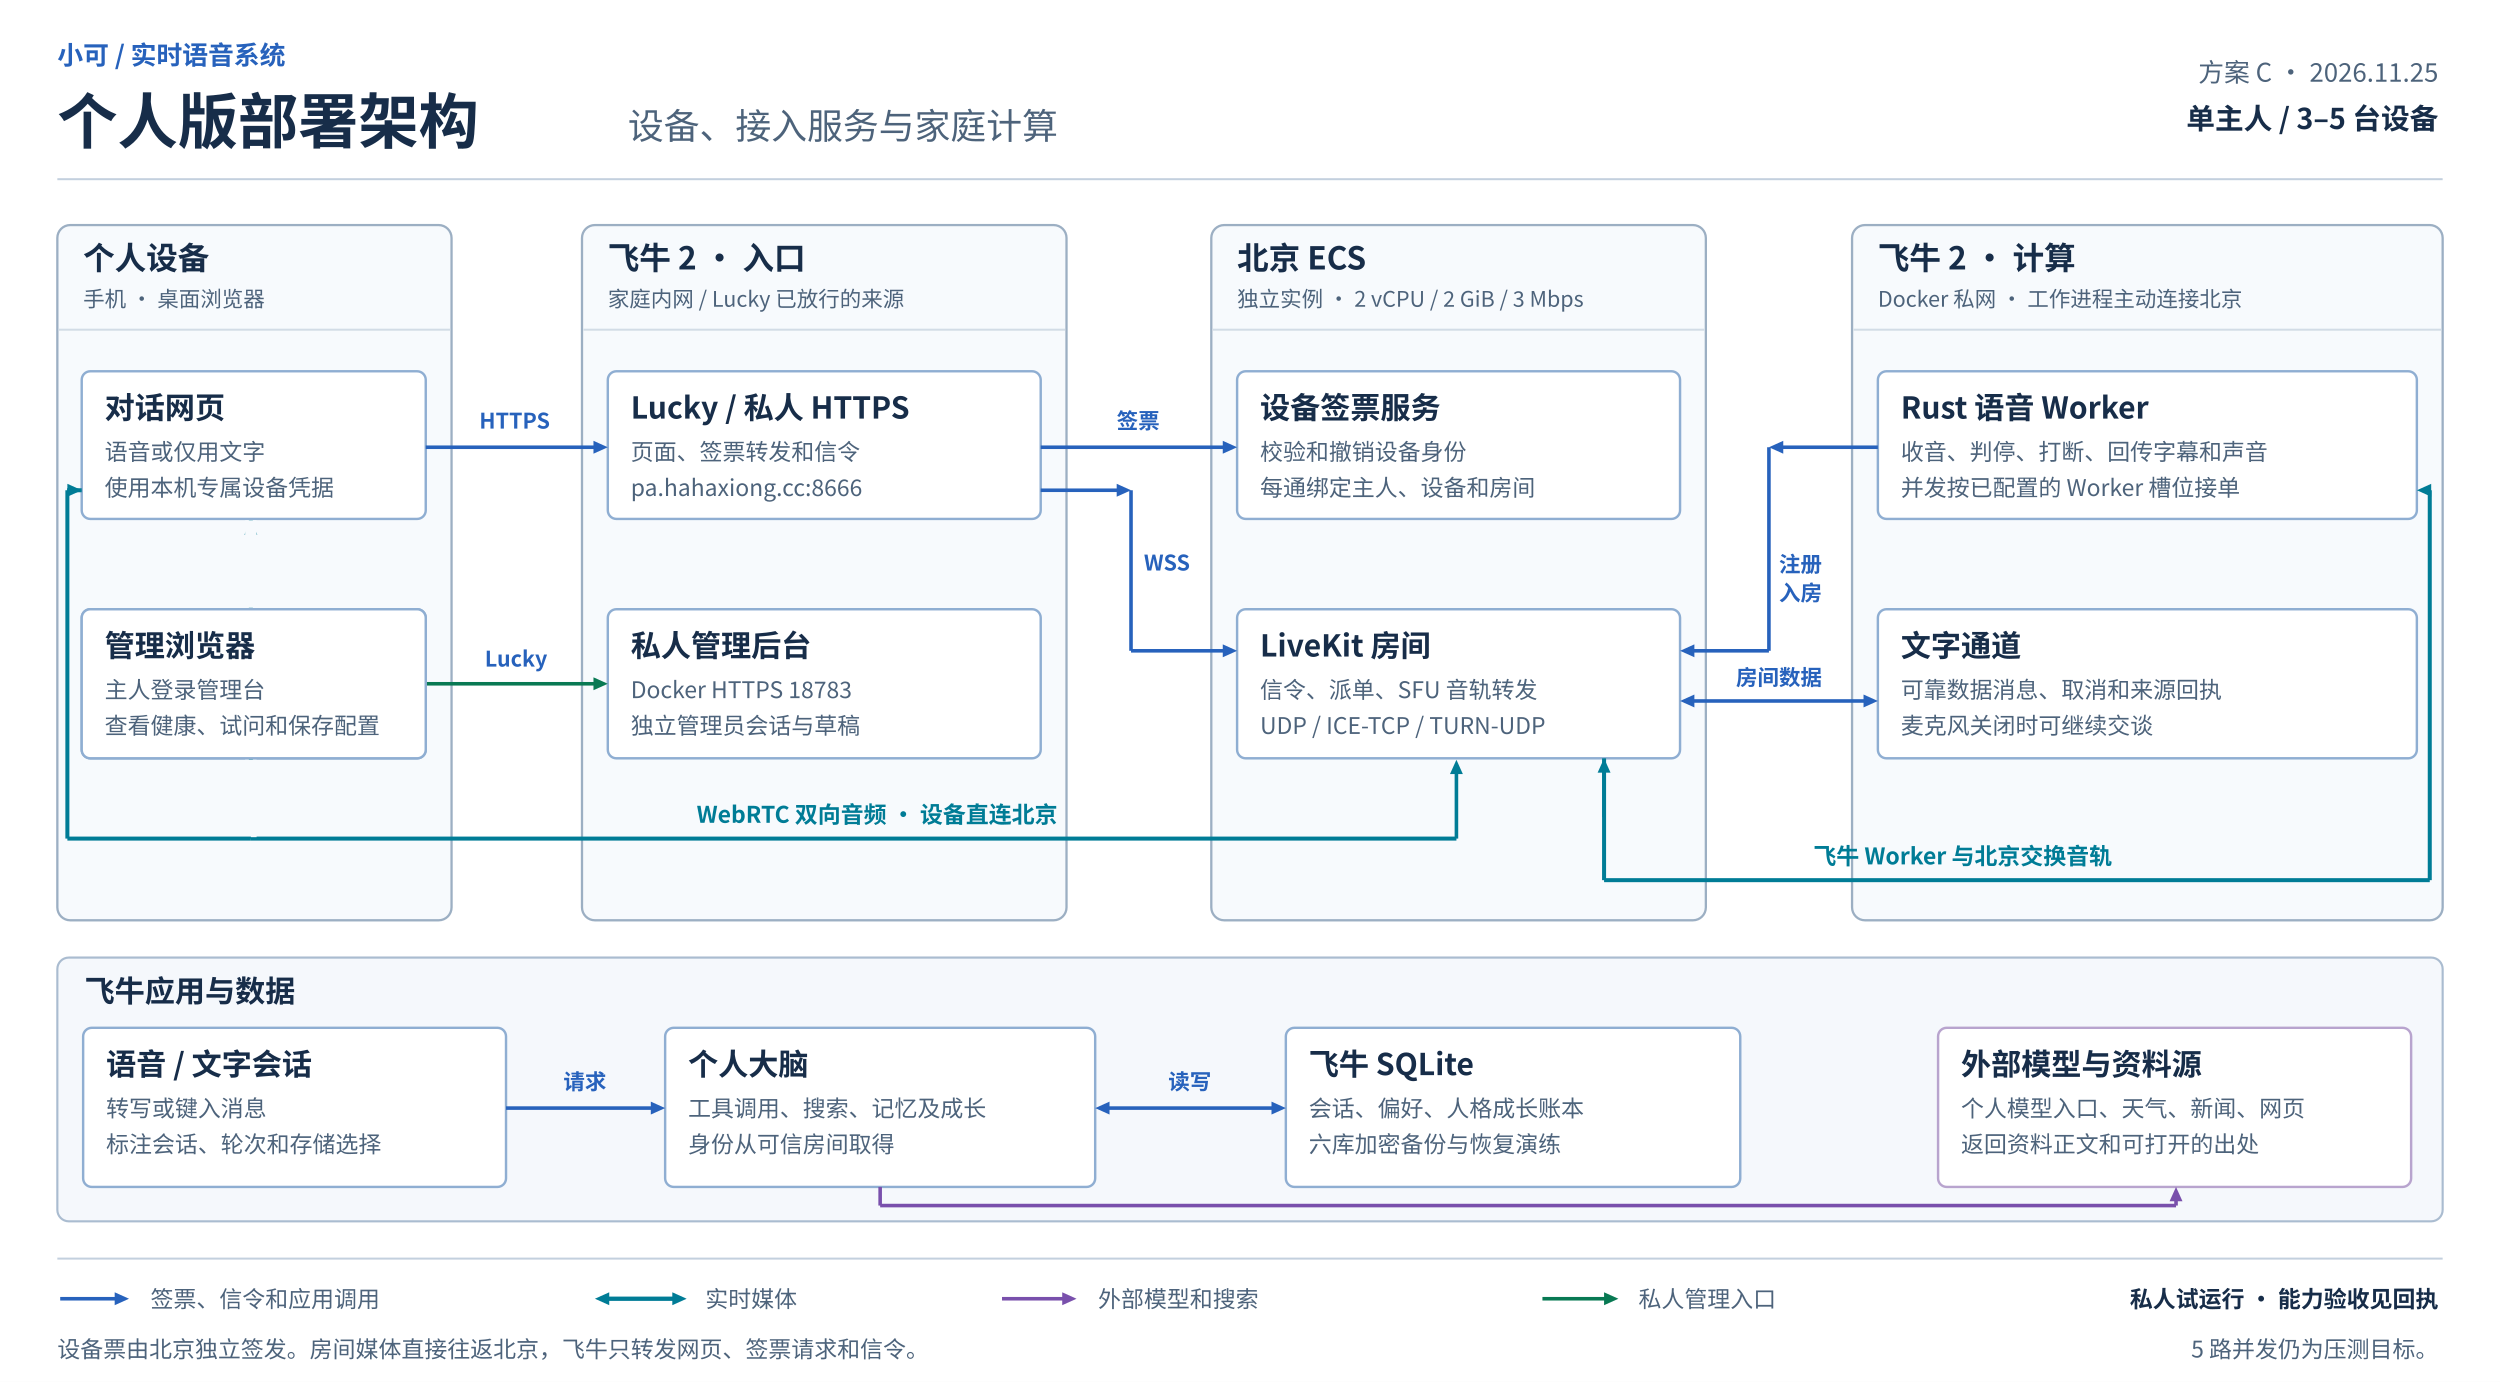
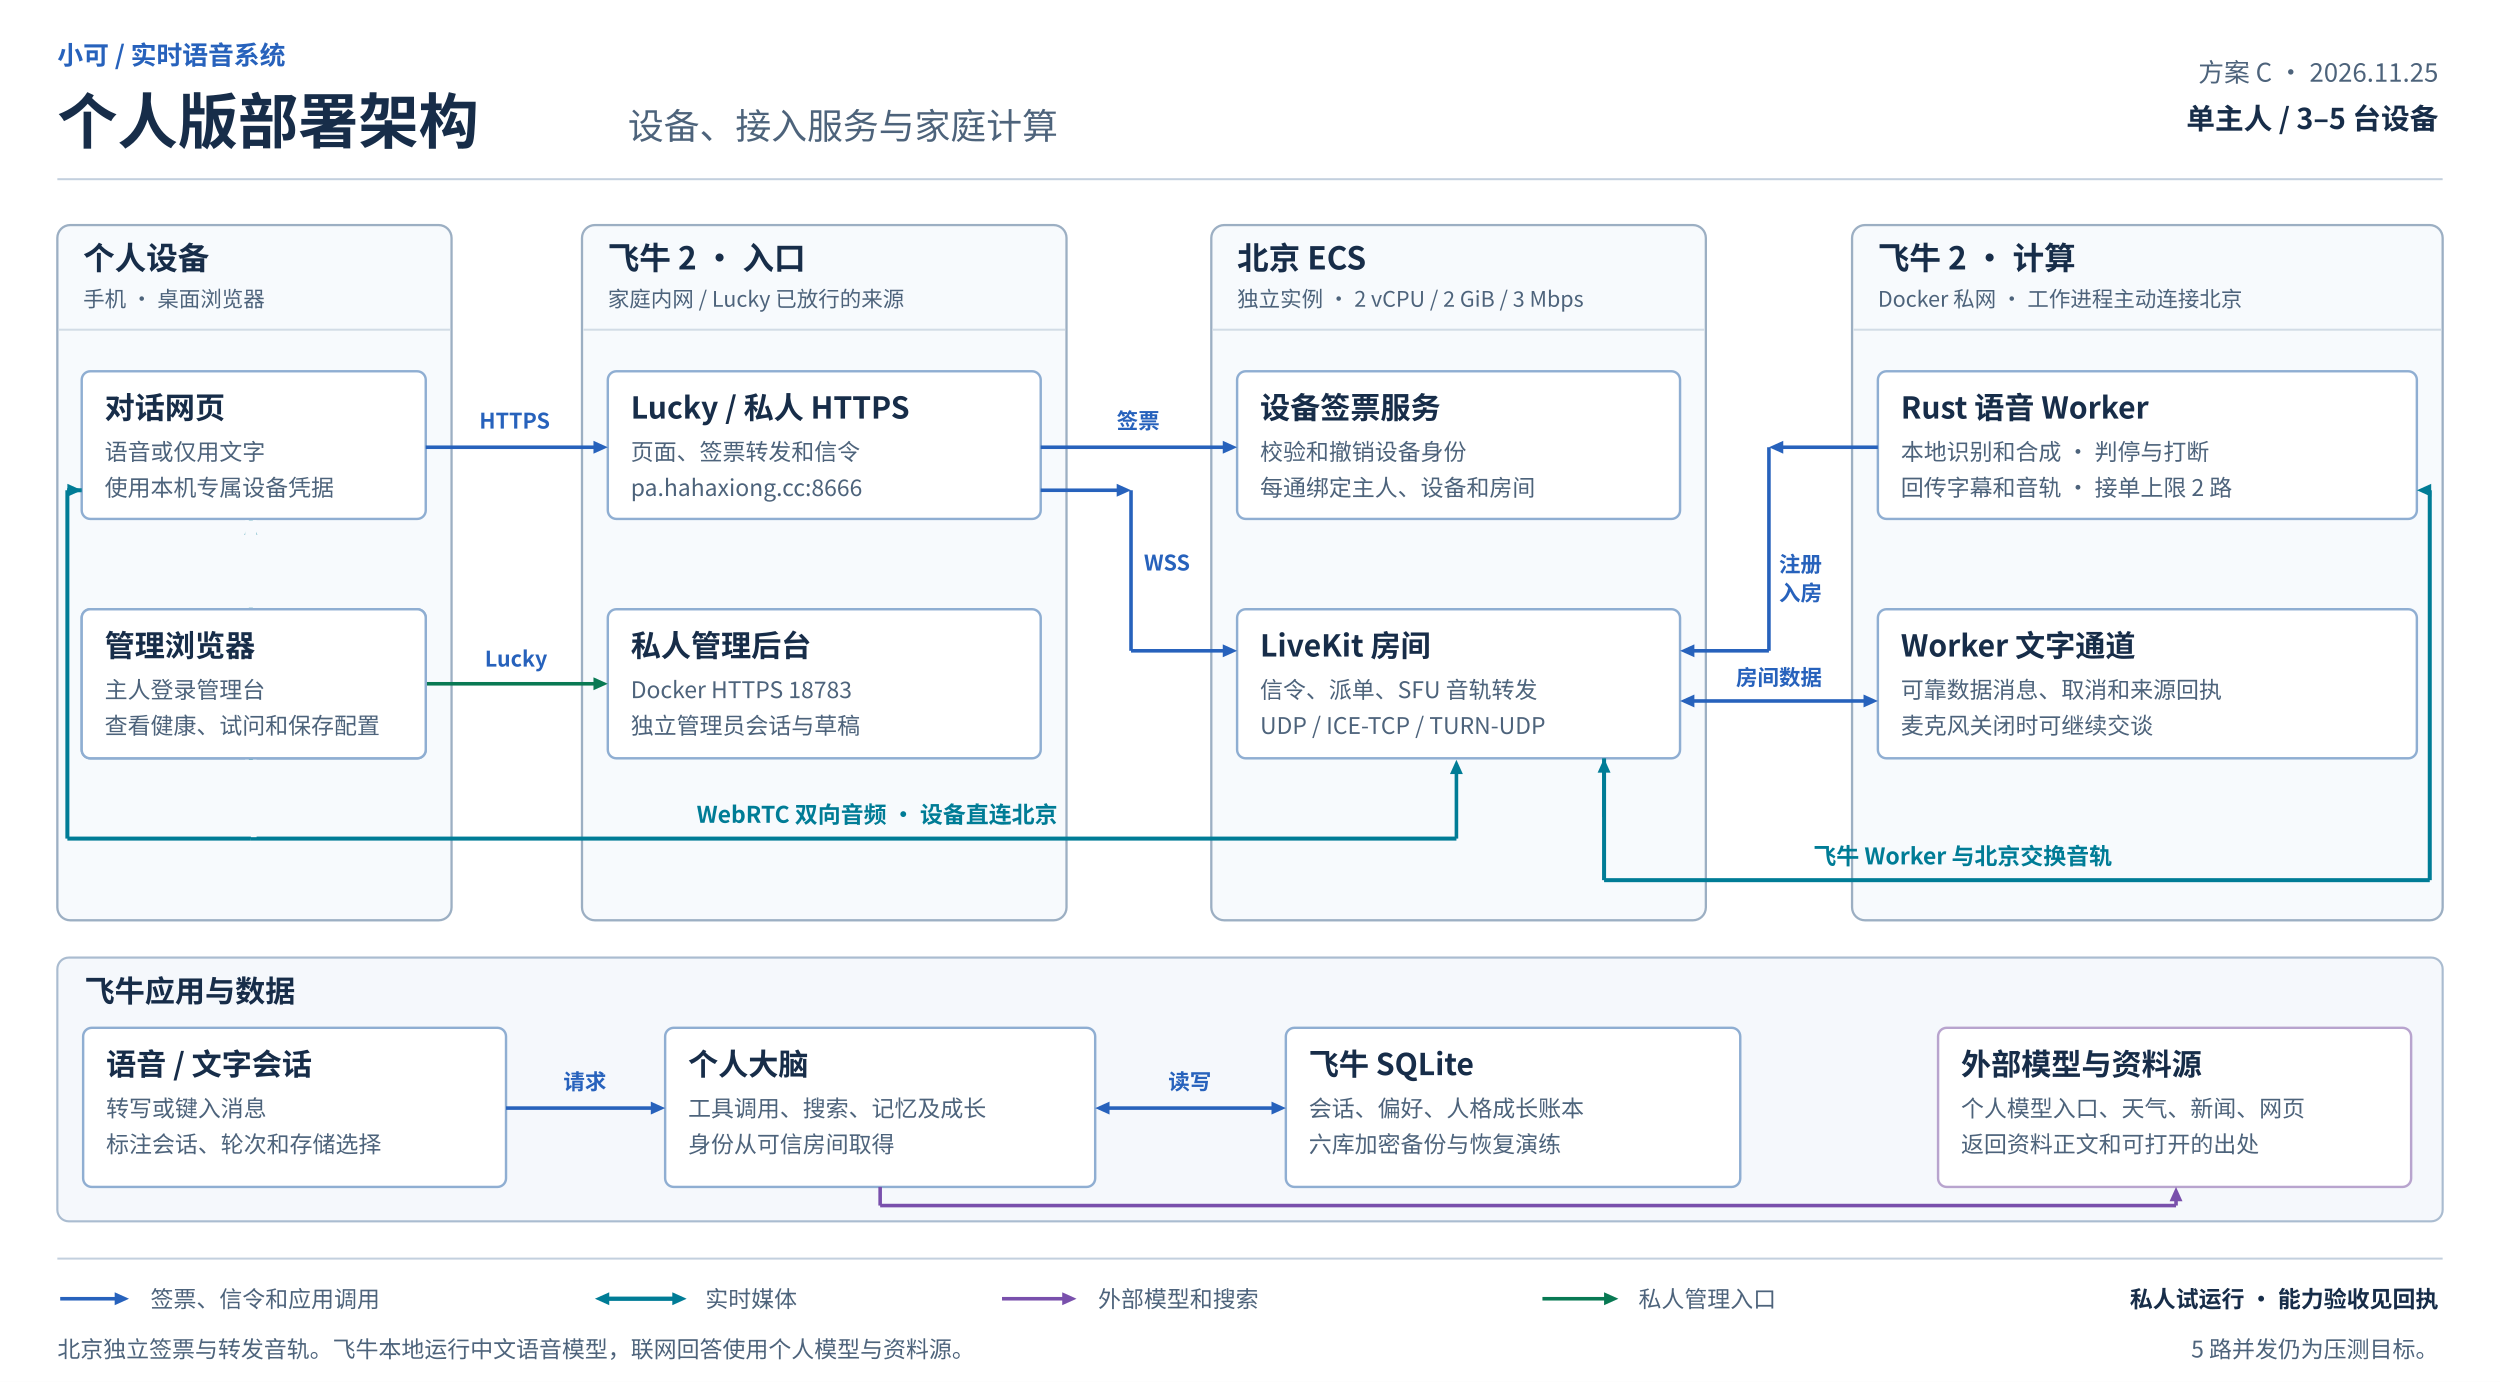
<svg xmlns="http://www.w3.org/2000/svg" width="1744" height="964" viewBox="0 0 1744 964">
  <rect x="0" y="0" width="1744" height="964" rx="0" fill="white" stroke="none" stroke-width="1.5" stroke-dasharray="none" />
  <text x="40" y="45" font-family="Noto Sans CJK SC, sans-serif" font-size="18" font-weight="650" text-anchor="start" fill="#2762BC">小可   /   实时语音系统</text>
  <text x="40" y="100" font-family="Noto Sans CJK SC, sans-serif" font-size="42" font-weight="750" text-anchor="start" fill="#172D49">个人版部署架构</text>
  <text x="438" y="97" font-family="Noto Sans CJK SC, sans-serif" font-size="25" font-weight="480" text-anchor="start" fill="#4D637B">设备、接入服务与家庭计算</text>
  <text x="1701" y="57" font-family="Noto Sans CJK SC, sans-serif" font-size="18" font-weight="540" text-anchor="end" fill="#4D637B">方案 C  ·  2026.11.25</text>
  <text x="1701" y="90" font-family="Noto Sans CJK SC, sans-serif" font-size="20" font-weight="620" text-anchor="end" fill="#172D49">单主人  /  3–5 台设备</text>
  <line x1="40" y1="125" x2="1704" y2="125" stroke="#C3D0DE" stroke-width="1.4" />
  <rect x="40" y="157" width="275" height="485" rx="9" fill="#F7FAFD" stroke="#9CAFC3" stroke-width="1.6" stroke-dasharray="none" />
  <text x="58" y="188" font-family="Noto Sans CJK SC, sans-serif" font-size="22" font-weight="700" text-anchor="start" fill="#172D49">个人设备</text>
  <text x="58" y="214" font-family="Noto Sans CJK SC, sans-serif" font-size="15" font-weight="400" text-anchor="start" fill="#4D637B">手机 · 桌面浏览器</text>
  <line x1="41" y1="230" x2="314" y2="230" stroke="#D2DCE6" stroke-width="1.4" />
  <rect x="406" y="157" width="338" height="485" rx="9" fill="#F7FAFD" stroke="#9CAFC3" stroke-width="1.6" stroke-dasharray="none" />
  <text x="424" y="188" font-family="Noto Sans CJK SC, sans-serif" font-size="22" font-weight="700" text-anchor="start" fill="#172D49">飞牛 2 · 入口</text>
  <text x="424" y="214" font-family="Noto Sans CJK SC, sans-serif" font-size="15" font-weight="400" text-anchor="start" fill="#4D637B">家庭内网 / Lucky 已放行的来源</text>
  <line x1="407" y1="230" x2="743" y2="230" stroke="#D2DCE6" stroke-width="1.4" />
  <rect x="845" y="157" width="345" height="485" rx="9" fill="#F7FAFD" stroke="#9CAFC3" stroke-width="1.6" stroke-dasharray="none" />
  <text x="863" y="188" font-family="Noto Sans CJK SC, sans-serif" font-size="22" font-weight="700" text-anchor="start" fill="#172D49">北京 ECS</text>
  <text x="863" y="214" font-family="Noto Sans CJK SC, sans-serif" font-size="15" font-weight="400" text-anchor="start" fill="#4D637B">独立实例 · 2 vCPU / 2 GiB / 3 Mbps</text>
  <line x1="846" y1="230" x2="1189" y2="230" stroke="#D2DCE6" stroke-width="1.4" />
  <rect x="1292" y="157" width="412" height="485" rx="9" fill="#F7FAFD" stroke="#9CAFC3" stroke-width="1.6" stroke-dasharray="none" />
  <text x="1310" y="188" font-family="Noto Sans CJK SC, sans-serif" font-size="22" font-weight="700" text-anchor="start" fill="#172D49">飞牛 2 · 计算</text>
  <text x="1310" y="214" font-family="Noto Sans CJK SC, sans-serif" font-size="15" font-weight="400" text-anchor="start" fill="#4D637B">Docker 私网 · 工作进程主动连接北京</text>
  <line x1="1293" y1="230" x2="1703" y2="230" stroke="#D2DCE6" stroke-width="1.4" />
  <rect x="57" y="259" width="240" height="103" rx="6" fill="white" stroke="#8FAED2" stroke-width="1.7" stroke-dasharray="none" />
  <text x="73" y="292" font-family="Noto Sans CJK SC, sans-serif" font-size="21" font-weight="700" text-anchor="start" fill="#172D49">对话网页</text>
  <text x="73" y="321" font-family="Noto Sans CJK SC, sans-serif" font-size="16" font-weight="400" text-anchor="start" fill="#4D637B">语音或仅用文字</text>
  <text x="73" y="346" font-family="Noto Sans CJK SC, sans-serif" font-size="16" font-weight="400" text-anchor="start" fill="#4D637B">使用本机专属设备凭据</text>
  <rect x="57" y="425" width="240" height="104" rx="6" fill="white" stroke="#8FAED2" stroke-width="1.7" stroke-dasharray="none" />
  <text x="73" y="458" font-family="Noto Sans CJK SC, sans-serif" font-size="21" font-weight="700" text-anchor="start" fill="#172D49">管理浏览器</text>
  <text x="73" y="487" font-family="Noto Sans CJK SC, sans-serif" font-size="16" font-weight="400" text-anchor="start" fill="#4D637B">主人登录管理台</text>
  <text x="73" y="512" font-family="Noto Sans CJK SC, sans-serif" font-size="16" font-weight="400" text-anchor="start" fill="#4D637B">查看健康、试问和保存配置</text>
  <rect x="424" y="259" width="302" height="103" rx="6" fill="white" stroke="#8FAED2" stroke-width="1.7" stroke-dasharray="none" />
  <text x="440" y="292" font-family="Noto Sans CJK SC, sans-serif" font-size="21" font-weight="700" text-anchor="start" fill="#172D49">Lucky / 私人 HTTPS</text>
  <text x="440" y="321" font-family="Noto Sans CJK SC, sans-serif" font-size="16" font-weight="400" text-anchor="start" fill="#4D637B">页面、签票转发和信令</text>
  <text x="440" y="346" font-family="Noto Sans CJK SC, sans-serif" font-size="16" font-weight="400" text-anchor="start" fill="#4D637B">pa.hahaxiong.cc:8666</text>
  <rect x="424" y="425" width="302" height="104" rx="6" fill="white" stroke="#8FAED2" stroke-width="1.7" stroke-dasharray="none" />
  <text x="440" y="458" font-family="Noto Sans CJK SC, sans-serif" font-size="21" font-weight="700" text-anchor="start" fill="#172D49">私人管理后台</text>
  <text x="440" y="487" font-family="Noto Sans CJK SC, sans-serif" font-size="16" font-weight="400" text-anchor="start" fill="#4D637B">Docker HTTPS 18783</text>
  <text x="440" y="512" font-family="Noto Sans CJK SC, sans-serif" font-size="16" font-weight="400" text-anchor="start" fill="#4D637B">独立管理员会话与草稿</text>
  <rect x="863" y="259" width="309" height="103" rx="6" fill="white" stroke="#8FAED2" stroke-width="1.7" stroke-dasharray="none" />
  <text x="879" y="292" font-family="Noto Sans CJK SC, sans-serif" font-size="21" font-weight="700" text-anchor="start" fill="#172D49">设备签票服务</text>
  <text x="879" y="321" font-family="Noto Sans CJK SC, sans-serif" font-size="16" font-weight="400" text-anchor="start" fill="#4D637B">校验和撤销设备身份</text>
  <text x="879" y="346" font-family="Noto Sans CJK SC, sans-serif" font-size="16" font-weight="400" text-anchor="start" fill="#4D637B">每通绑定主人、设备和房间</text>
  <rect x="863" y="425" width="309" height="104" rx="6" fill="white" stroke="#8FAED2" stroke-width="1.7" stroke-dasharray="none" />
  <text x="879" y="458" font-family="Noto Sans CJK SC, sans-serif" font-size="21" font-weight="700" text-anchor="start" fill="#172D49">LiveKit 房间</text>
  <text x="879" y="487" font-family="Noto Sans CJK SC, sans-serif" font-size="16" font-weight="400" text-anchor="start" fill="#4D637B">信令、派单、SFU 音轨转发</text>
  <text x="879" y="512" font-family="Noto Sans CJK SC, sans-serif" font-size="16" font-weight="400" text-anchor="start" fill="#4D637B">UDP / ICE-TCP / TURN-UDP</text>
  <rect x="1310" y="259" width="376" height="103" rx="6" fill="white" stroke="#8FAED2" stroke-width="1.7" stroke-dasharray="none" />
  <text x="1326" y="292" font-family="Noto Sans CJK SC, sans-serif" font-size="21" font-weight="700" text-anchor="start" fill="#172D49">Rust 语音 Worker</text>
-   <text x="1326" y="321" font-family="Noto Sans CJK SC, sans-serif" font-size="16" font-weight="400" text-anchor="start" fill="#4D637B">收音、判停、打断、回传字幕和声音</text>
-   <text x="1326" y="346" font-family="Noto Sans CJK SC, sans-serif" font-size="16" font-weight="400" text-anchor="start" fill="#4D637B">并发按已配置的 Worker 槽位接单</text>
+   <text x="1326" y="321" font-family="Noto Sans CJK SC, sans-serif" font-size="16" font-weight="400" text-anchor="start" fill="#4D637B">本地识别和合成 · 判停与打断</text>
+   <text x="1326" y="346" font-family="Noto Sans CJK SC, sans-serif" font-size="16" font-weight="400" text-anchor="start" fill="#4D637B">回传字幕和音轨 · 接单上限 2 路</text>
  <rect x="1310" y="425" width="376" height="104" rx="6" fill="white" stroke="#8FAED2" stroke-width="1.7" stroke-dasharray="none" />
-   <text x="1326" y="458" font-family="Noto Sans CJK SC, sans-serif" font-size="21" font-weight="700" text-anchor="start" fill="#172D49">文字通道</text>
+   <text x="1326" y="458" font-family="Noto Sans CJK SC, sans-serif" font-size="21" font-weight="700" text-anchor="start" fill="#172D49">Worker 文字通道</text>
  <text x="1326" y="487" font-family="Noto Sans CJK SC, sans-serif" font-size="16" font-weight="400" text-anchor="start" fill="#4D637B">可靠数据消息、取消和来源回执</text>
  <text x="1326" y="512" font-family="Noto Sans CJK SC, sans-serif" font-size="16" font-weight="400" text-anchor="start" fill="#4D637B">麦克风关闭时可继续交谈</text>
  <line x1="297.0" y1="312.0" x2="420.0" y2="312.0" stroke="#2762BC" stroke-width="2.5" />
  <polygon points="424,312 414.0,316.5 414.0,307.5" fill="#2762BC" />
  <text x="359" y="299" font-family="Noto Sans CJK SC, sans-serif" font-size="15" font-weight="550" text-anchor="middle" fill="#2762BC">HTTPS</text>
  <line x1="726.0" y1="312.0" x2="859.0" y2="312.0" stroke="#2762BC" stroke-width="2.5" />
  <polygon points="863,312 853.0,316.5 853.0,307.5" fill="#2762BC" />
  <text x="794" y="299" font-family="Noto Sans CJK SC, sans-serif" font-size="15" font-weight="550" text-anchor="middle" fill="#2762BC">签票</text>
  <line x1="726.0" y1="342.0" x2="785.0" y2="342.0" stroke="#2762BC" stroke-width="2.5" />
  <polygon points="789,342 779.0,346.5 779.0,337.5" fill="#2762BC" />
  <line x1="789" y1="342" x2="789" y2="454" stroke="#2762BC" stroke-width="2.5" />
  <line x1="789.0" y1="454.0" x2="859.0" y2="454.0" stroke="#2762BC" stroke-width="2.5" />
  <polygon points="863,454 853.0,458.5 853.0,449.5" fill="#2762BC" />
  <text x="798" y="398" font-family="Noto Sans CJK SC, sans-serif" font-size="15" font-weight="550" text-anchor="start" fill="#2762BC">WSS</text>
  <line x1="297.0" y1="477.0" x2="420.0" y2="477.0" stroke="#087953" stroke-width="2.5" />
  <polygon points="424,477 414.0,481.5 414.0,472.5" fill="#087953" />
  <text x="360" y="465" font-family="Noto Sans CJK SC, sans-serif" font-size="15" font-weight="550" text-anchor="middle" fill="#2762BC">Lucky</text>
  <line x1="1310.0" y1="312.0" x2="1238.0" y2="312.0" stroke="#2762BC" stroke-width="2.5" />
  <polygon points="1234,312 1244.0,307.5 1244.0,316.5" fill="#2762BC" />
  <line x1="1234" y1="312" x2="1234" y2="454" stroke="#2762BC" stroke-width="2.5" />
  <line x1="1234.0" y1="454.0" x2="1176.0" y2="454.0" stroke="#2762BC" stroke-width="2.5" />
  <polygon points="1172,454 1182.0,449.5 1182.0,458.5" fill="#2762BC" />
  <text x="1241" y="399" font-family="Noto Sans CJK SC, sans-serif" font-size="15" font-weight="550" text-anchor="start" fill="#2762BC">注册</text>
  <text x="1241" y="419" font-family="Noto Sans CJK SC, sans-serif" font-size="15" font-weight="550" text-anchor="start" fill="#2762BC">入房</text>
  <line x1="1176.0" y1="489.0" x2="1306.0" y2="489.0" stroke="#2762BC" stroke-width="2.5" />
  <polygon points="1310,489 1300.0,493.5 1300.0,484.5" fill="#2762BC" />
  <polygon points="1172,489 1182.0,484.5 1182.0,493.5" fill="#2762BC" />
  <text x="1241" y="478" font-family="Noto Sans CJK SC, sans-serif" font-size="15" font-weight="550" text-anchor="middle" fill="#2762BC">房间数据</text>
  <line x1="175" y1="363" x2="175" y2="585" stroke="#007C96" stroke-width="2.8" />
  <line x1="175" y1="585" x2="1016" y2="585" stroke="#007C96" stroke-width="2.8" />
  <line x1="1016.0" y1="585.0" x2="1016.0" y2="534.0" stroke="#007C96" stroke-width="2.5" />
  <polygon points="1016,530 1020.5,540.0 1011.5,540.0" fill="#007C96" />
  <line x1="175.0" y1="398.0" x2="175.0" y2="367.0" stroke="#007C96" stroke-width="2.5" />
  <polygon points="175,363 179.5,373.0 170.5,373.0" fill="#007C96" />
  <rect x="57" y="425" width="240" height="104" rx="6" fill="white" stroke="#8FAED2" stroke-width="1.7" stroke-dasharray="none" />
  <text x="73" y="458" font-family="Noto Sans CJK SC, sans-serif" font-size="21" font-weight="700" text-anchor="start" fill="#172D49">管理浏览器</text>
  <text x="73" y="487" font-family="Noto Sans CJK SC, sans-serif" font-size="16" font-weight="400" text-anchor="start" fill="#4D637B">主人登录管理台</text>
  <text x="73" y="512" font-family="Noto Sans CJK SC, sans-serif" font-size="16" font-weight="400" text-anchor="start" fill="#4D637B">查看健康、试问和保存配置</text>
  <rect x="171" y="363" width="8" height="61" rx="0" fill="#F7FAFD" stroke="none" stroke-width="1.5" stroke-dasharray="none" />
  <rect x="171" y="530" width="8" height="54" rx="0" fill="#F7FAFD" stroke="none" stroke-width="1.5" stroke-dasharray="none" />
  <line x1="57" y1="342" x2="47" y2="342" stroke="#007C96" stroke-width="2.8" />
  <line x1="47" y1="342" x2="47" y2="585" stroke="#007C96" stroke-width="2.8" />
  <line x1="47" y1="585" x2="175" y2="585" stroke="#007C96" stroke-width="2.8" />
  <line x1="47.0" y1="342.0" x2="53.0" y2="342.0" stroke="#007C96" stroke-width="2.5" />
  <polygon points="57,342 47.0,346.5 47.0,337.5" fill="#007C96" />
  <text x="486" y="574" font-family="Noto Sans CJK SC, sans-serif" font-size="16" font-weight="640" text-anchor="start" fill="#007C96">WebRTC 双向音频 · 设备直连北京</text>
  <line x1="1119" y1="529" x2="1119" y2="614" stroke="#007C96" stroke-width="2.8" />
  <line x1="1119" y1="614" x2="1695" y2="614" stroke="#007C96" stroke-width="2.8" />
  <line x1="1695" y1="614" x2="1695" y2="342" stroke="#007C96" stroke-width="2.8" />
  <line x1="1695.0" y1="342.0" x2="1690.0" y2="342.0" stroke="#007C96" stroke-width="2.5" />
  <polygon points="1686,342 1696.0,337.5 1696.0,346.5" fill="#007C96" />
  <line x1="1119.0" y1="570.0" x2="1119.0" y2="533.0" stroke="#007C96" stroke-width="2.5" />
  <polygon points="1119,529 1123.5,539.0 1114.5,539.0" fill="#007C96" />
  <text x="1265" y="603" font-family="Noto Sans CJK SC, sans-serif" font-size="16" font-weight="630" text-anchor="start" fill="#007C96">飞牛 Worker 与北京交换音轨</text>
  <rect x="40" y="668" width="1664" height="184" rx="8" fill="#F5F8FC" stroke="#AABCD0" stroke-width="1.5" stroke-dasharray="none" />
  <text x="59" y="699" font-family="Noto Sans CJK SC, sans-serif" font-size="21" font-weight="690" text-anchor="start" fill="#172D49">飞牛应用与数据</text>
  <rect x="58" y="717" width="295" height="111" rx="6" fill="white" stroke="#8FAED2" stroke-width="1.7" stroke-dasharray="none" />
  <text x="74" y="750" font-family="Noto Sans CJK SC, sans-serif" font-size="21" font-weight="700" text-anchor="start" fill="#172D49">语音 / 文字会话</text>
  <text x="74" y="779" font-family="Noto Sans CJK SC, sans-serif" font-size="16" font-weight="400" text-anchor="start" fill="#4D637B">转写或键入消息</text>
  <text x="74" y="804" font-family="Noto Sans CJK SC, sans-serif" font-size="16" font-weight="400" text-anchor="start" fill="#4D637B">标注会话、轮次和存储选择</text>
  <rect x="464" y="717" width="300" height="111" rx="6" fill="white" stroke="#8FAED2" stroke-width="1.7" stroke-dasharray="none" />
  <text x="480" y="750" font-family="Noto Sans CJK SC, sans-serif" font-size="21" font-weight="700" text-anchor="start" fill="#172D49">个人大脑</text>
  <text x="480" y="779" font-family="Noto Sans CJK SC, sans-serif" font-size="16" font-weight="400" text-anchor="start" fill="#4D637B">工具调用、搜索、记忆及成长</text>
  <text x="480" y="804" font-family="Noto Sans CJK SC, sans-serif" font-size="16" font-weight="400" text-anchor="start" fill="#4D637B">身份从可信房间取得</text>
  <rect x="897" y="717" width="317" height="111" rx="6" fill="white" stroke="#8FAED2" stroke-width="1.7" stroke-dasharray="none" />
  <text x="913" y="750" font-family="Noto Sans CJK SC, sans-serif" font-size="21" font-weight="700" text-anchor="start" fill="#172D49">飞牛 SQLite</text>
  <text x="913" y="779" font-family="Noto Sans CJK SC, sans-serif" font-size="16" font-weight="400" text-anchor="start" fill="#4D637B">会话、偏好、人格成长账本</text>
  <text x="913" y="804" font-family="Noto Sans CJK SC, sans-serif" font-size="16" font-weight="400" text-anchor="start" fill="#4D637B">六库加密备份与恢复演练</text>
  <rect x="1352" y="717" width="330" height="111" rx="6" fill="white" stroke="#B8A4CE" stroke-width="1.7" stroke-dasharray="none" />
  <text x="1368" y="750" font-family="Noto Sans CJK SC, sans-serif" font-size="21" font-weight="700" text-anchor="start" fill="#172D49">外部模型与资料源</text>
  <text x="1368" y="779" font-family="Noto Sans CJK SC, sans-serif" font-size="16" font-weight="400" text-anchor="start" fill="#4D637B">个人模型入口、天气、新闻、网页</text>
  <text x="1368" y="804" font-family="Noto Sans CJK SC, sans-serif" font-size="16" font-weight="400" text-anchor="start" fill="#4D637B">返回资料正文和可打开的出处</text>
  <line x1="353.0" y1="773.0" x2="460.0" y2="773.0" stroke="#2762BC" stroke-width="2.5" />
  <polygon points="464,773 454.0,777.5 454.0,768.5" fill="#2762BC" />
  <text x="408" y="760" font-family="Noto Sans CJK SC, sans-serif" font-size="15" font-weight="550" text-anchor="middle" fill="#2762BC">请求</text>
  <line x1="768.0" y1="773.0" x2="893.0" y2="773.0" stroke="#2762BC" stroke-width="2.5" />
  <polygon points="897,773 887.0,777.5 887.0,768.5" fill="#2762BC" />
  <polygon points="764,773 774.0,768.5 774.0,777.5" fill="#2762BC" />
  <text x="830" y="760" font-family="Noto Sans CJK SC, sans-serif" font-size="15" font-weight="550" text-anchor="middle" fill="#2762BC">读写</text>
  <line x1="614" y1="828" x2="614" y2="841" stroke="#7950AC" stroke-width="2.5" />
  <line x1="614" y1="841" x2="1518" y2="841" stroke="#7950AC" stroke-width="2.5" />
  <line x1="1518.0" y1="841.0" x2="1518.0" y2="832.0" stroke="#7950AC" stroke-width="2.5" />
  <polygon points="1518,828 1522.5,838.0 1513.5,838.0" fill="#7950AC" />
  <line x1="40" y1="878" x2="1704" y2="878" stroke="#C3D0DE" stroke-width="1.4" />
  <line x1="42.0" y1="906.0" x2="86.0" y2="906.0" stroke="#2762BC" stroke-width="2.5" />
  <polygon points="90,906 80.0,910.5 80.0,901.5" fill="#2762BC" />
  <text x="105" y="912" font-family="Noto Sans CJK SC, sans-serif" font-size="16" font-weight="400" text-anchor="start" fill="#4D637B">签票、信令和应用调用</text>
  <line x1="419.0" y1="906.0" x2="475.0" y2="906.0" stroke="#007C96" stroke-width="3" />
  <polygon points="479,906 469.0,910.5 469.0,901.5" fill="#007C96" />
  <polygon points="415,906 425.0,901.5 425.0,910.5" fill="#007C96" />
  <text x="492" y="912" font-family="Noto Sans CJK SC, sans-serif" font-size="16" font-weight="400" text-anchor="start" fill="#4D637B">实时媒体</text>
  <line x1="699.0" y1="906.0" x2="747.0" y2="906.0" stroke="#7950AC" stroke-width="2.5" />
  <polygon points="751,906 741.0,910.5 741.0,901.5" fill="#7950AC" />
  <text x="766" y="912" font-family="Noto Sans CJK SC, sans-serif" font-size="16" font-weight="400" text-anchor="start" fill="#4D637B">外部模型和搜索</text>
  <line x1="1076.0" y1="906.0" x2="1125.0" y2="906.0" stroke="#087953" stroke-width="2.5" />
  <polygon points="1129,906 1119.0,910.5 1119.0,901.5" fill="#087953" />
  <text x="1143" y="912" font-family="Noto Sans CJK SC, sans-serif" font-size="16" font-weight="400" text-anchor="start" fill="#4D637B">私人管理入口</text>
  <text x="1701" y="912" font-family="Noto Sans CJK SC, sans-serif" font-size="16" font-weight="570" text-anchor="end" fill="#172D49">私人试运行 · 能力验收见回执</text>
-   <text x="40" y="947" font-family="Noto Sans CJK SC, sans-serif" font-size="16" font-weight="400" text-anchor="start" fill="#4D637B">设备票由北京独立签发。房间媒体直接往返北京，飞牛只转发网页、签票请求和信令。</text>
+   <text x="40" y="947" font-family="Noto Sans CJK SC, sans-serif" font-size="16" font-weight="400" text-anchor="start" fill="#4D637B">北京独立签票与转发音轨。飞牛本地运行中文语音模型，联网回答使用个人模型与资料源。</text>
  <text x="1701" y="947" font-family="Noto Sans CJK SC, sans-serif" font-size="16" font-weight="500" text-anchor="end" fill="#4D637B">5 路并发仍为压测目标。</text>
</svg>
